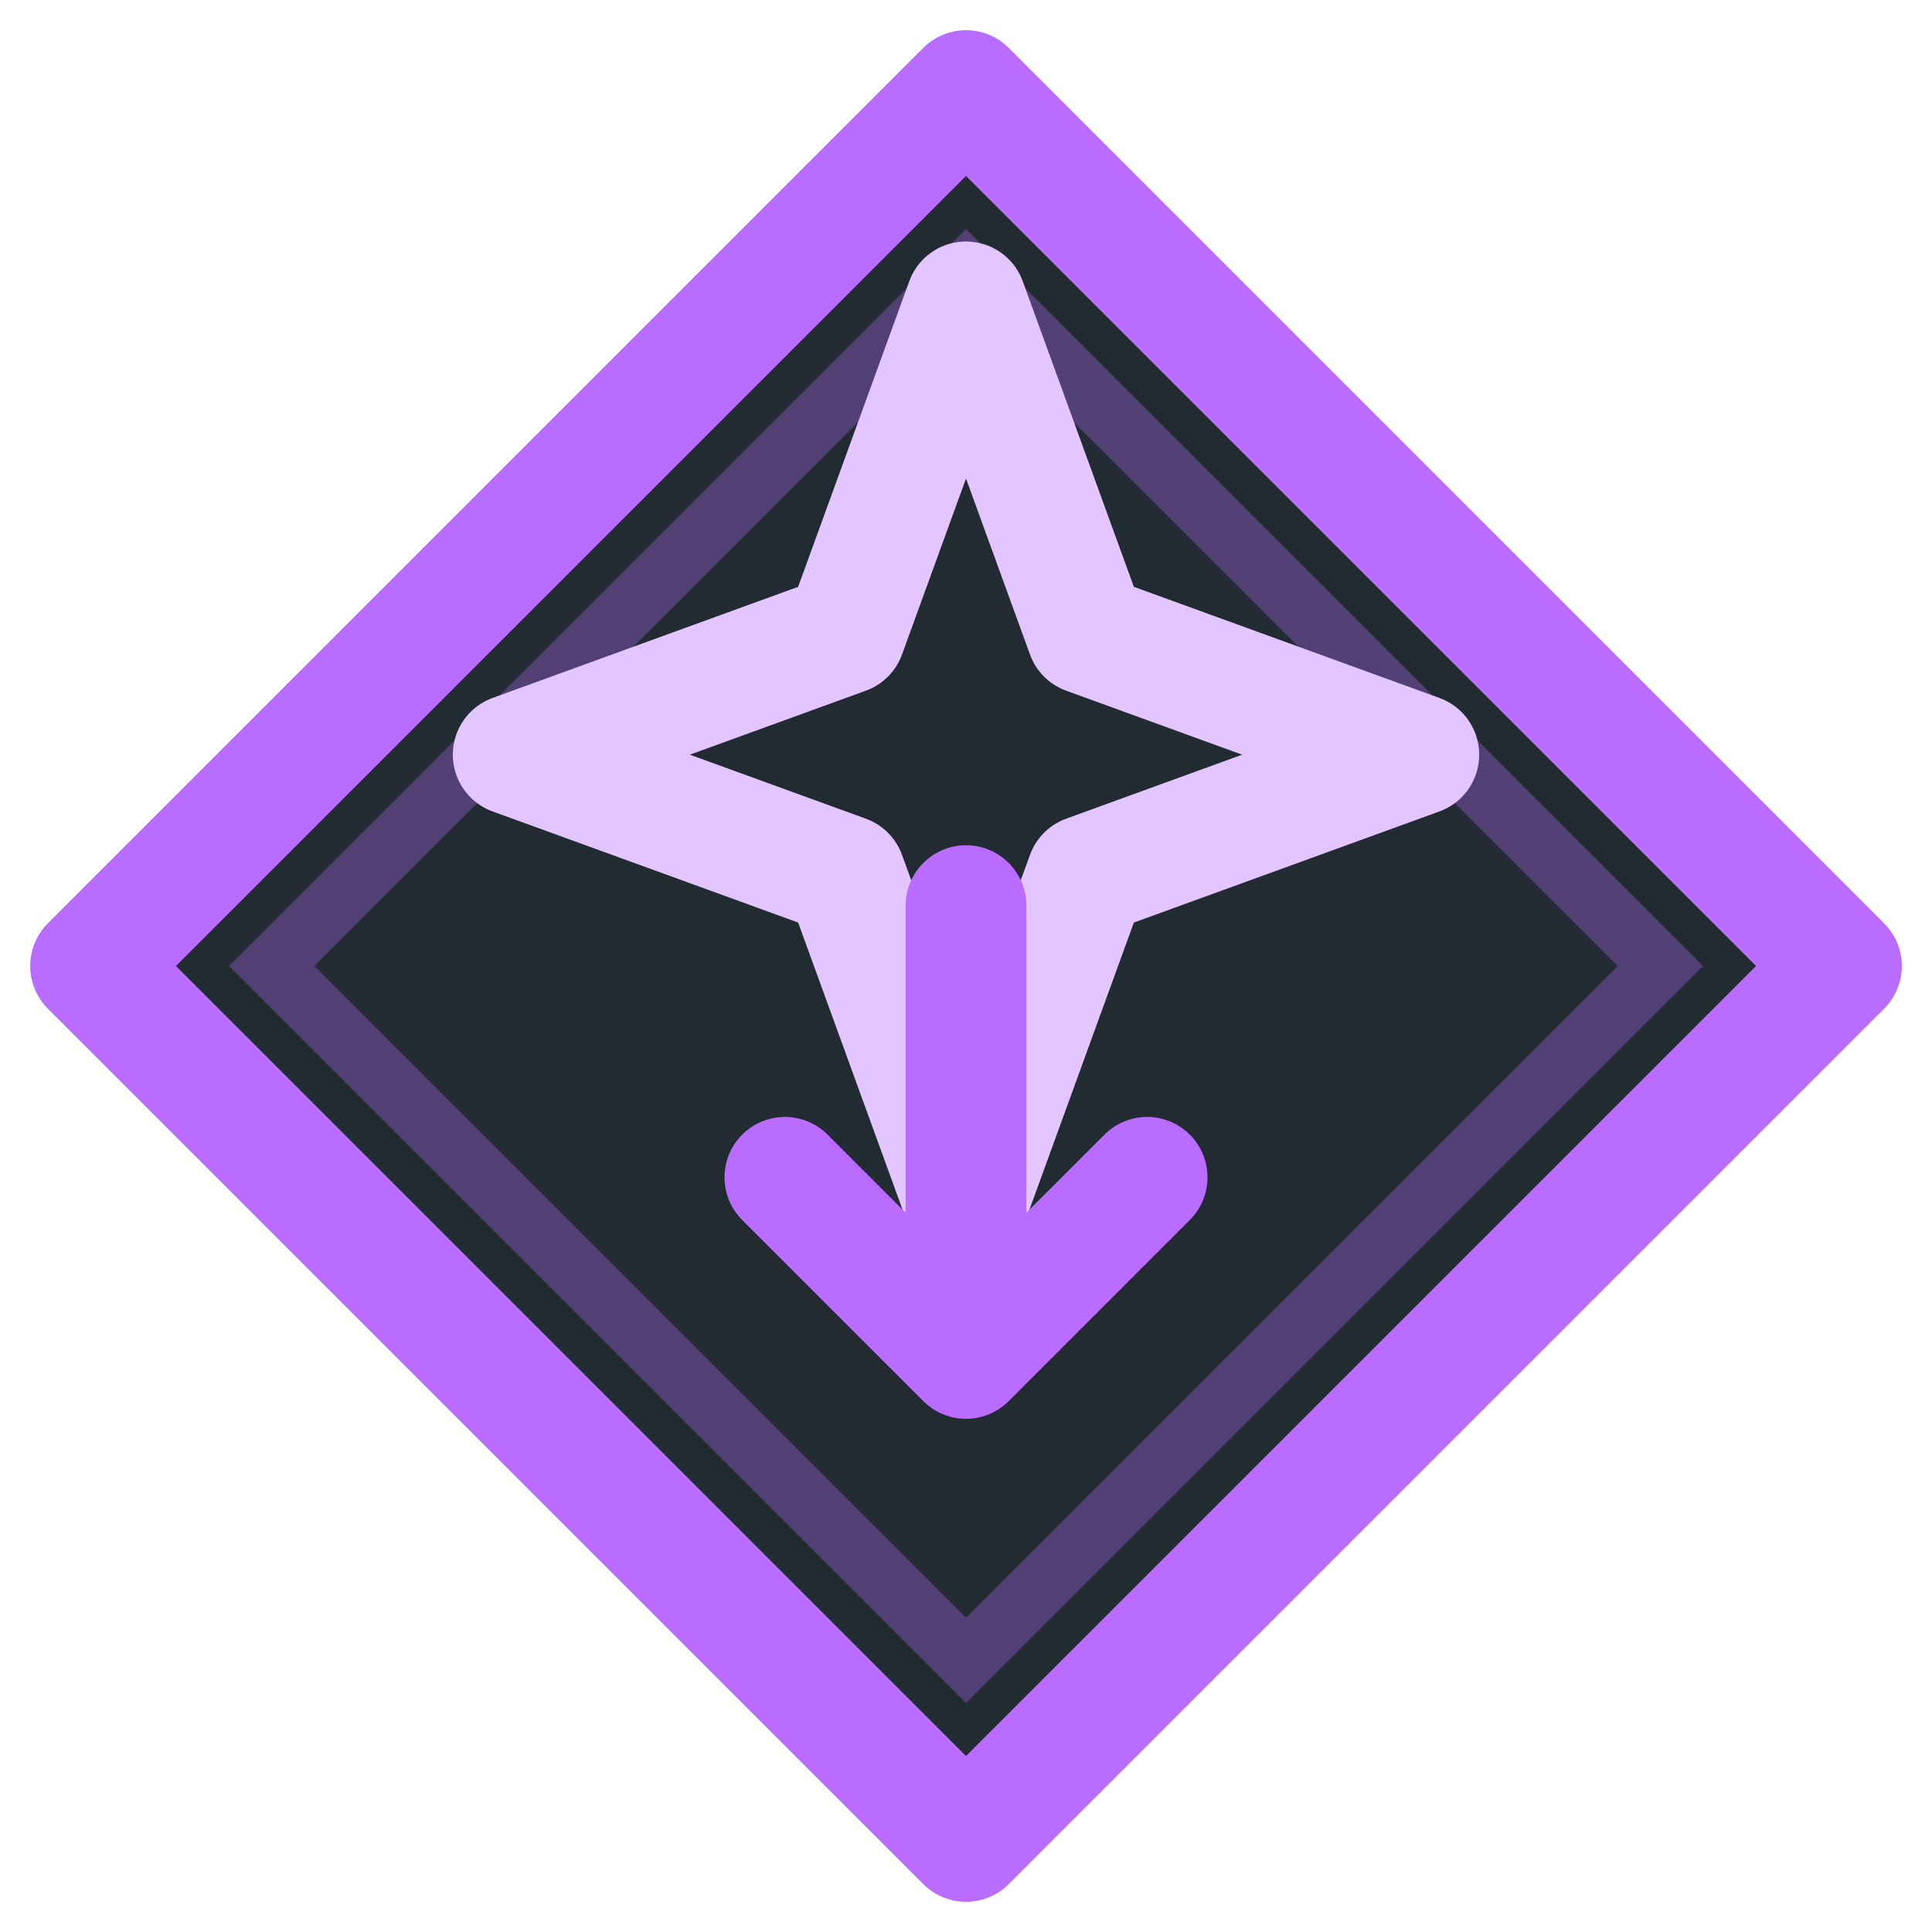
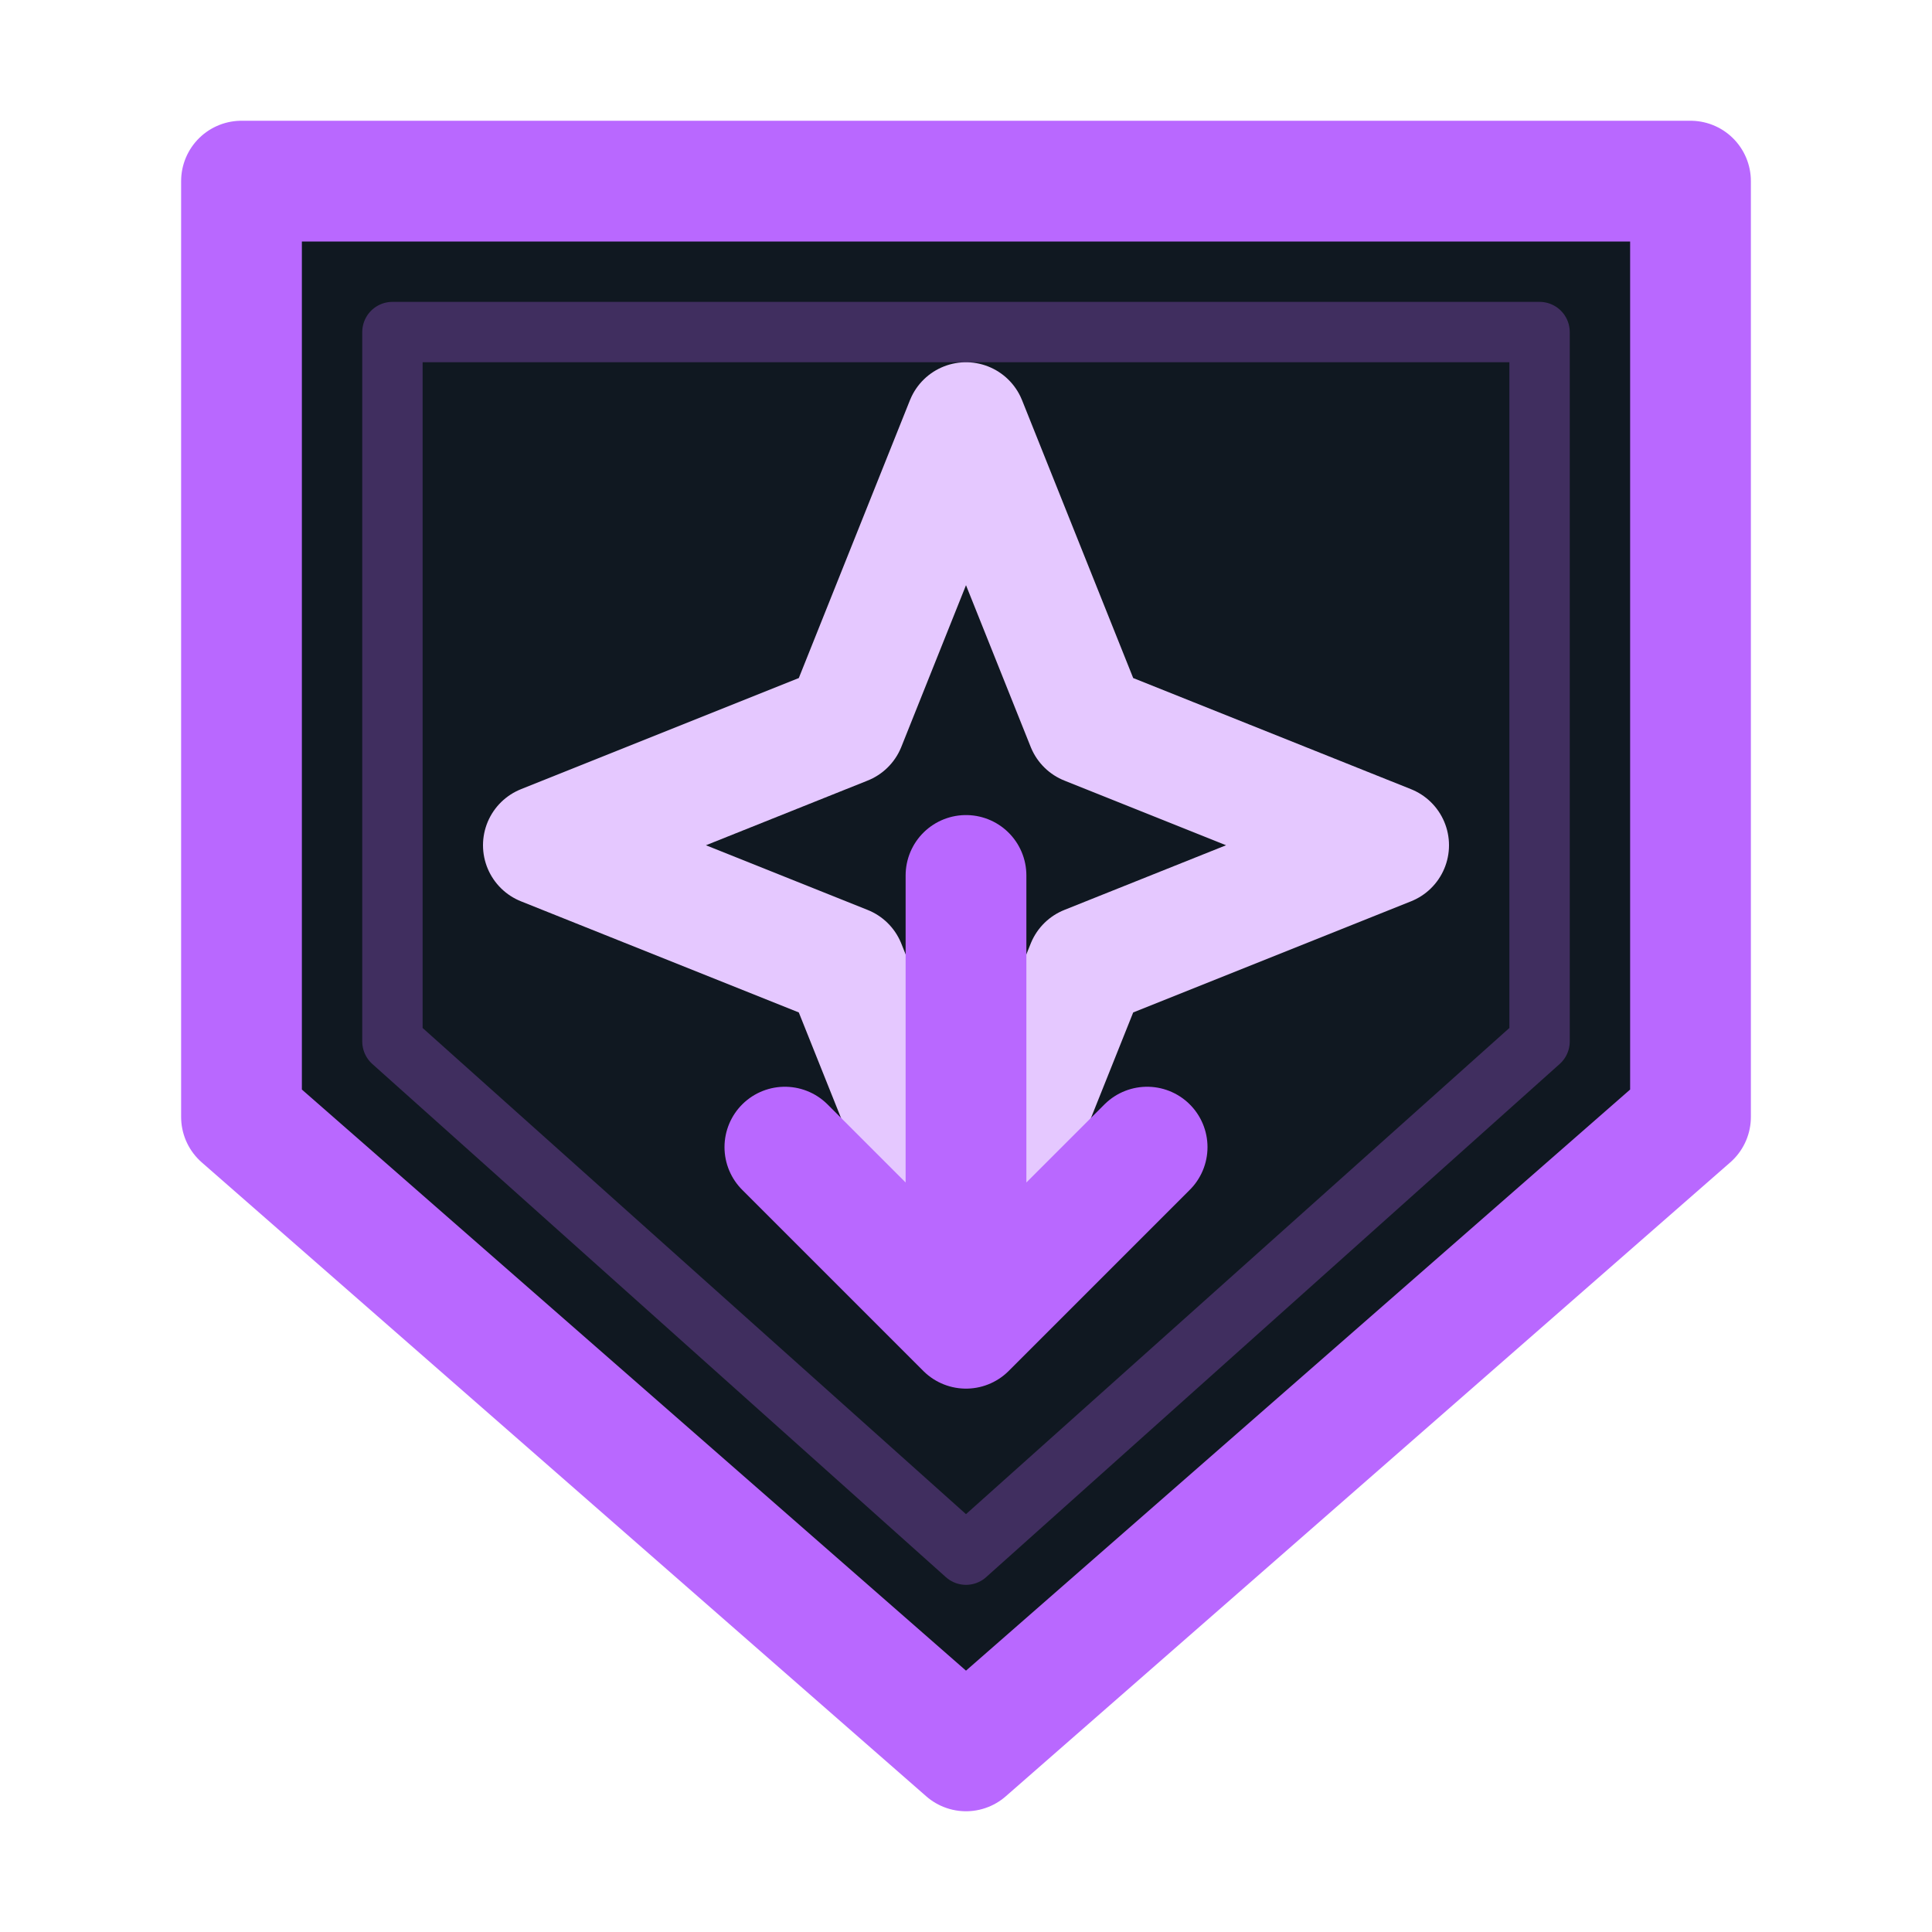
- <svg xmlns="http://www.w3.org/2000/svg" viewBox="0 0 64 64" width="64" height="64">
-   <path d="M32 3L61 32 32 61 3 32z" fill="#101821" fill-opacity=".92" stroke="#b96cff" stroke-width="4" stroke-linejoin="round" />
-   <path d="M32 9L55 32 32 55 9 32z" fill="none" stroke="#b96cff" stroke-opacity=".32" stroke-width="2" />
-   <path d="M32 10l4 11 11 4-11 4-4 11-4-11-11-4 11-4z" fill="none" stroke="#e3c5ff" stroke-width="4" stroke-linejoin="round" />
-   <path d="M32 30v15M26 39l6 6 6-6" fill="none" stroke="#b96cff" stroke-width="4" stroke-linecap="round" stroke-linejoin="round" />
+ <svg xmlns="http://www.w3.org/2000/svg" viewBox="0 0 64 64">
+   <path d="M8 6H56V37L32 58L8 37Z" fill="#101821" stroke="#b968ff" stroke-width="4" stroke-linejoin="round" />
+   <path d="M13 11H51V34.5L32 51.5L13 34.5Z" fill="none" stroke="#b968ff" stroke-opacity=".28" stroke-width="2" stroke-linejoin="round" />
+   <path d="M32 14L36 24L46 28L36 32L32 42L28 32L18 28L28 24Z" fill="none" stroke="#e5c8ff" stroke-width="4" stroke-linejoin="round" />
+   <path d="M32 29V44M26 38L32 44L38 38" fill="none" stroke="#b968ff" stroke-width="4" stroke-linecap="round" stroke-linejoin="round" />
</svg>
